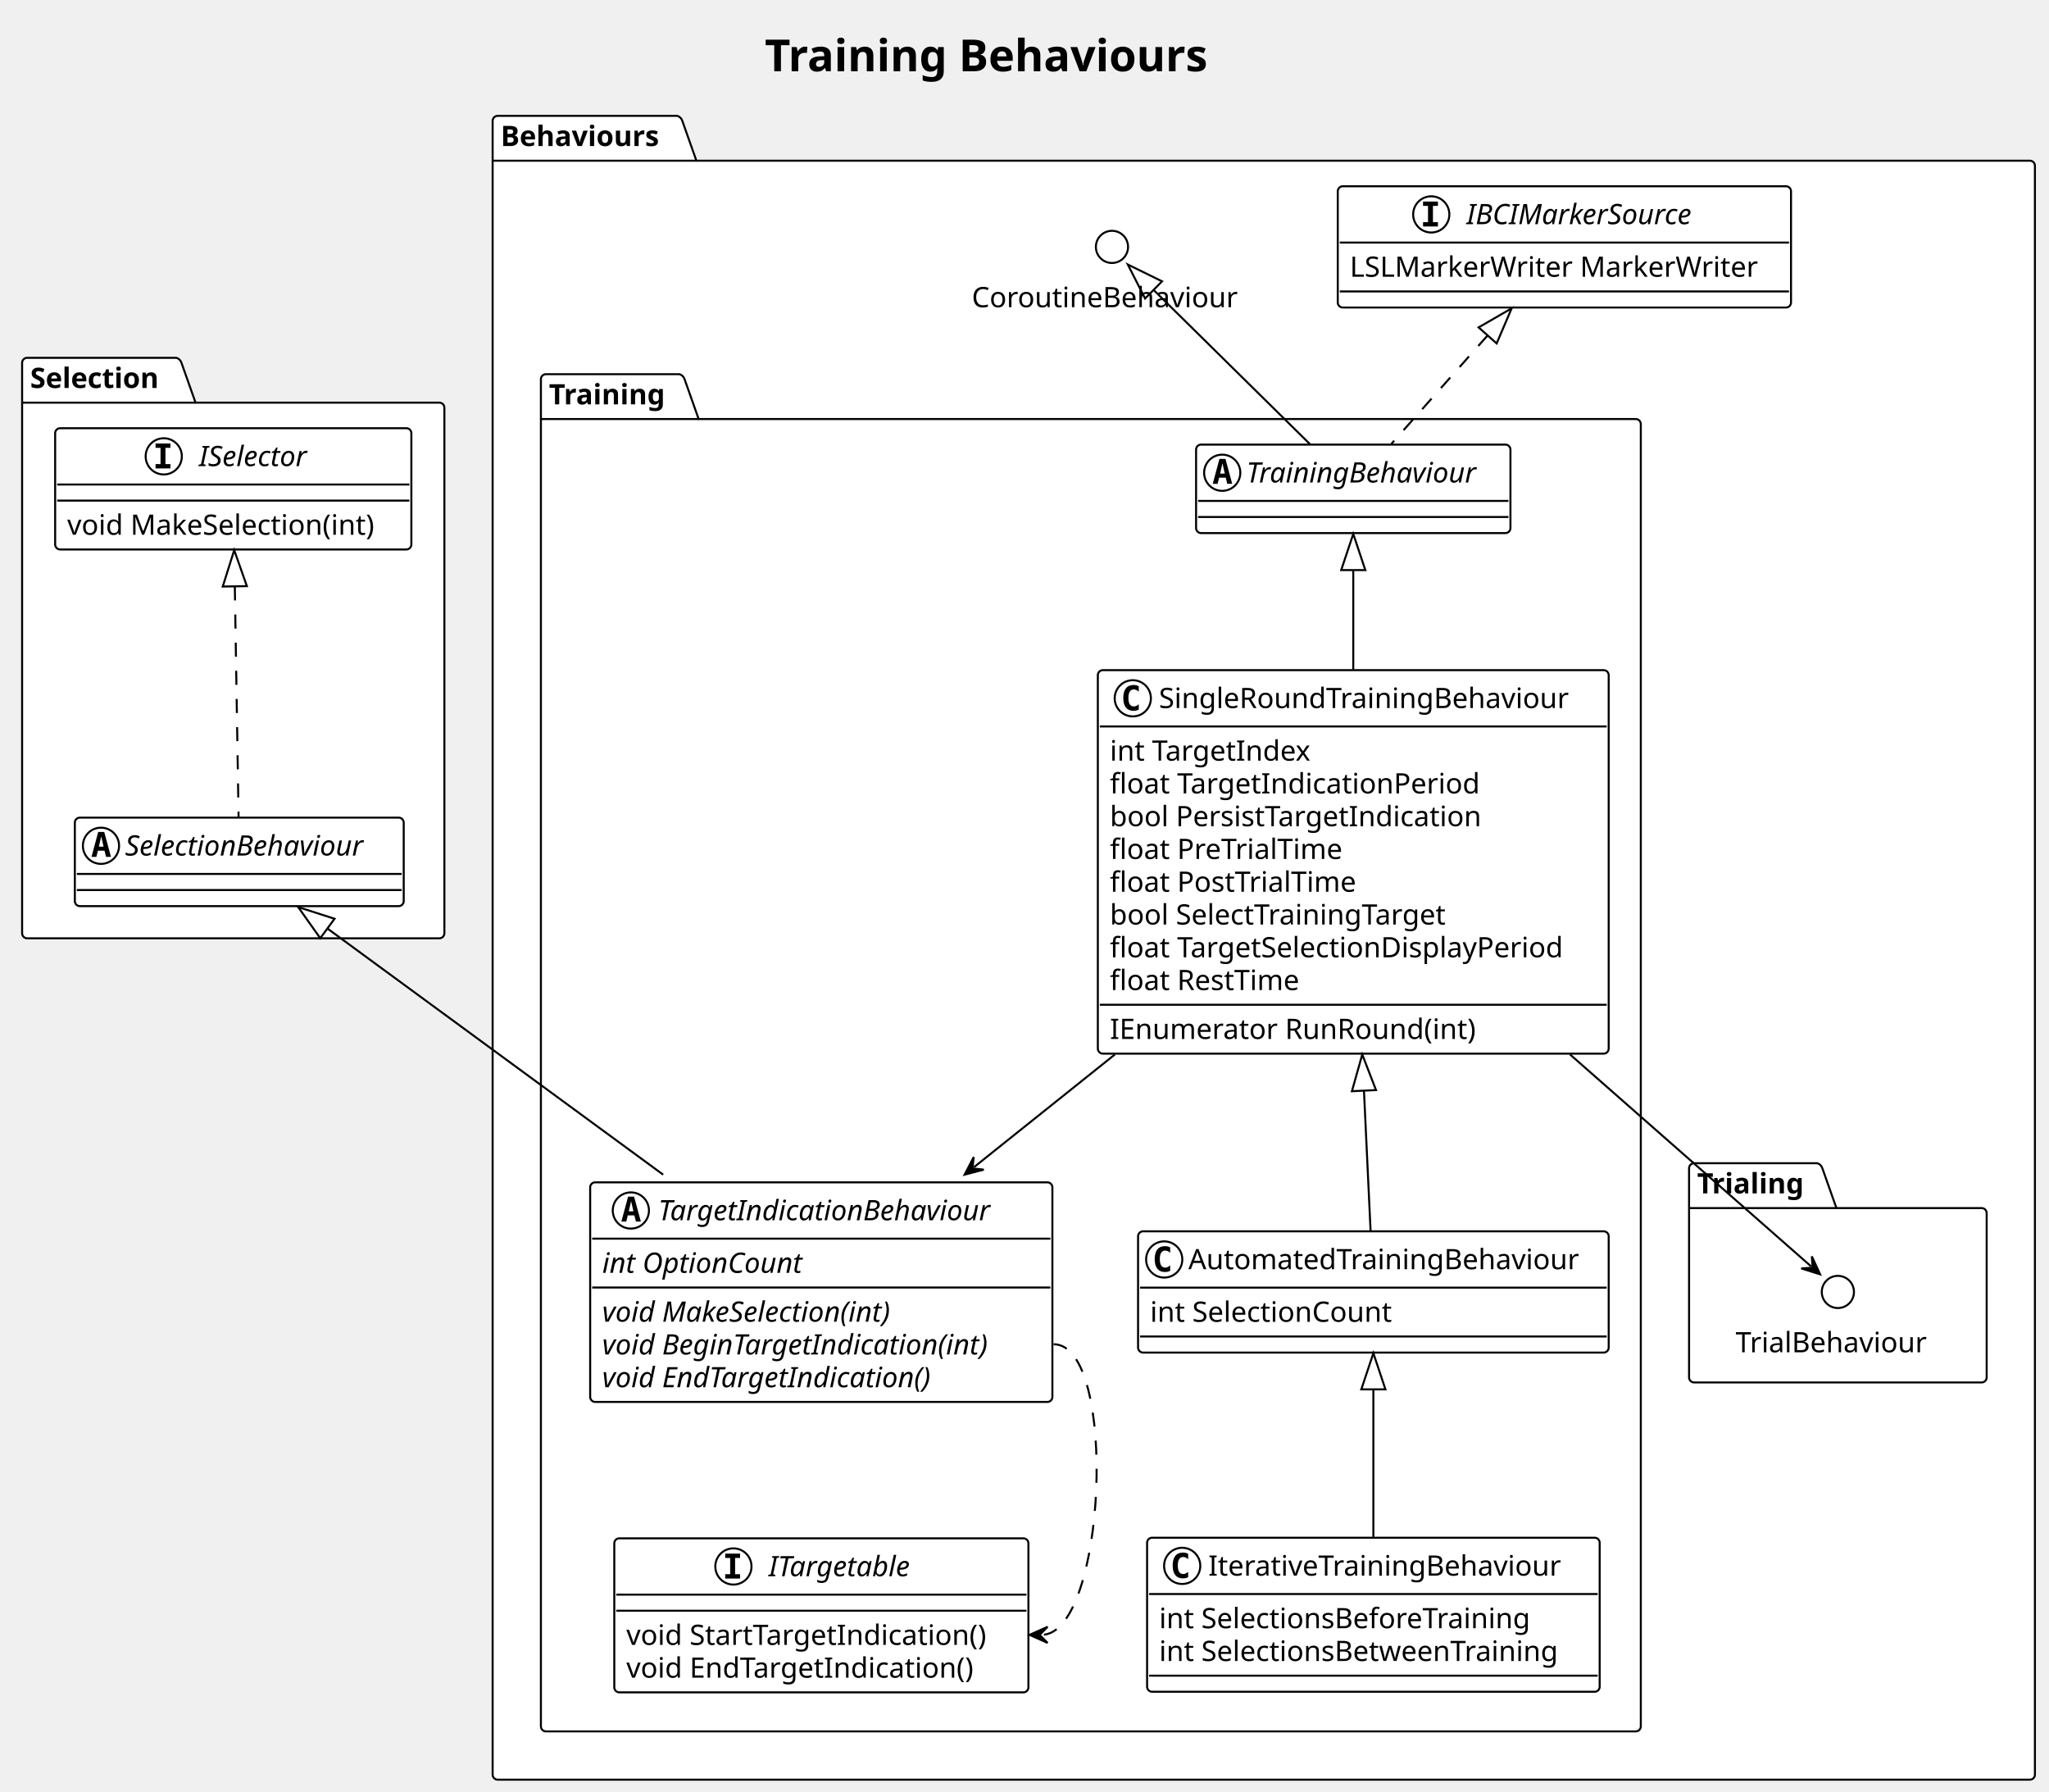
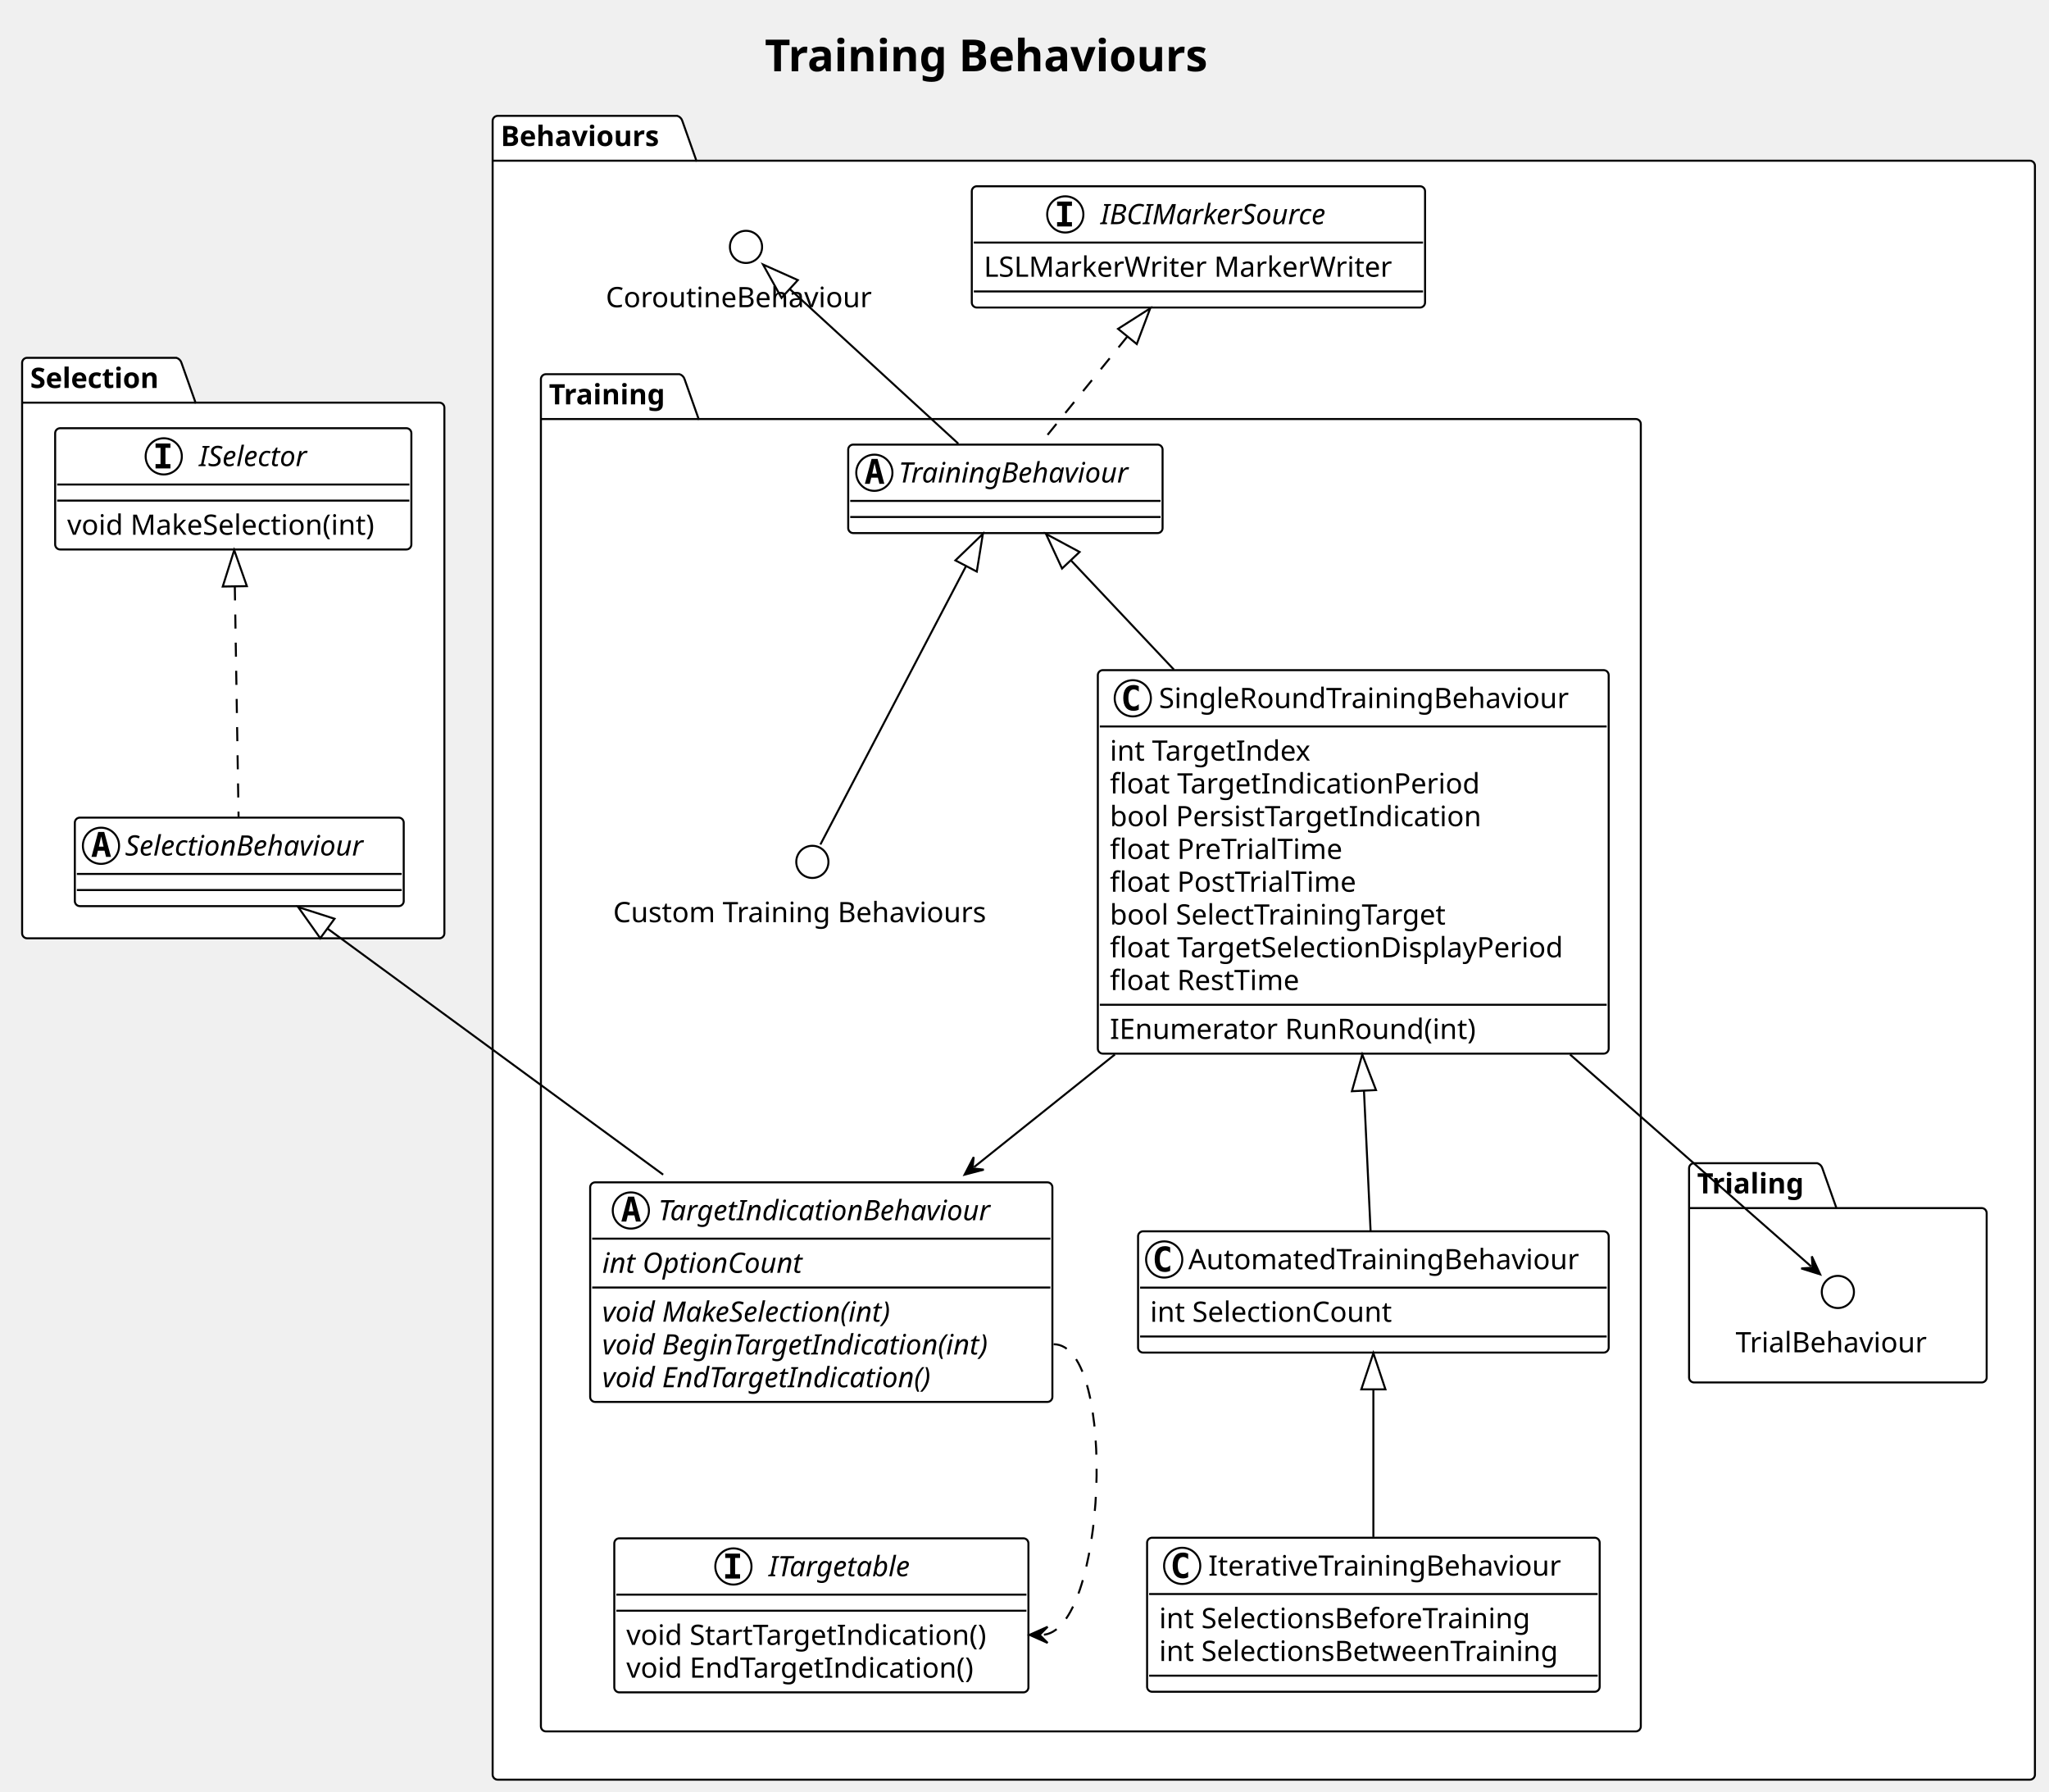
<svg xmlns="http://www.w3.org/2000/svg" contentStyleType="text/css" data-diagram-type="CLASS" height="891px" preserveAspectRatio="none" style="width:1019px;height:891px;background:#FFFFFF;" version="1.1" viewBox="0 0 1019 891" width="1019px" zoomAndPan="magnify">
  <defs />
  <g>
    <g class="title" data-source-line="2">
      <text fill="#000000" font-family="Verdana" font-size="22" font-weight="bold" lengthAdjust="spacing" textLength="249.315" x="380.342" y="35.421">Training Behaviours</text>
    </g>
-     <g class="cluster" data-qualified-name="Selection" data-source-line="6" id="ent0002">
+     <g class="cluster" data-qualified-name="Selection" data-source-line="4" id="ent0002">
      <path d="M13.5,177.909 L87.747,177.909 A3.75,3.75 0 0 1 90.247,180.409 L97.247,200.206 L218.5,200.206 A2.5,2.5 0 0 1 221,202.706 L221,464.039 A2.5,2.5 0 0 1 218.5,466.539 L13.5,466.539 A2.5,2.5 0 0 1 11,464.039 L11,180.409 A2.5,2.5 0 0 1 13.5,177.909" fill="#FFFFFF" style="stroke:#000000;stroke-width:1;" />
      <line style="stroke:#000000;stroke-width:1;" x1="11" x2="97.247" y1="200.206" y2="200.206" />
      <text fill="#000000" font-family="Verdana" font-size="14" font-weight="bold" lengthAdjust="spacing" textLength="73.247" x="15" y="192.905">Selection</text>
    </g>
-     <g class="cluster" data-qualified-name="Behaviours" data-source-line="13" id="ent0006">
+     <g class="cluster" data-qualified-name="Behaviours" data-source-line="11" id="ent0006">
      <path d="M247.5,57.609 L336.827,57.609 A3.75,3.75 0 0 1 339.327,60.109 L346.327,79.906 L1009.5,79.906 A2.5,2.5 0 0 1 1012,82.406 L1012,882.379 A2.5,2.5 0 0 1 1009.5,884.879 L247.5,884.879 A2.5,2.5 0 0 1 245,882.379 L245,60.109 A2.5,2.5 0 0 1 247.5,57.609" fill="#FFFFFF" style="stroke:#000000;stroke-width:1;" />
      <line style="stroke:#000000;stroke-width:1;" x1="245" x2="346.327" y1="79.906" y2="79.906" />
      <text fill="#000000" font-family="Verdana" font-size="14" font-weight="bold" lengthAdjust="spacing" textLength="88.327" x="249" y="72.605">Behaviours</text>
    </g>
-     <g class="cluster" data-qualified-name="Behaviours.Trialing" data-source-line="20" id="ent0009">
+     <g class="cluster" data-qualified-name="Behaviours.Trialing" data-source-line="18" id="ent0009">
      <path d="M842.5,578.379 L903.786,578.379 A3.75,3.75 0 0 1 906.286,580.879 L913.286,600.676 L985.5,600.676 A2.5,2.5 0 0 1 988,603.176 L988,684.879 A2.5,2.5 0 0 1 985.5,687.379 L842.5,687.379 A2.5,2.5 0 0 1 840,684.879 L840,580.879 A2.5,2.5 0 0 1 842.5,578.379" fill="#FFFFFF" style="stroke:#000000;stroke-width:1;" />
      <line style="stroke:#000000;stroke-width:1;" x1="840" x2="913.286" y1="600.676" y2="600.676" />
      <text fill="#000000" font-family="Verdana" font-size="14" font-weight="bold" lengthAdjust="spacing" textLength="60.286" x="844" y="593.375">Trialing</text>
    </g>
-     <g class="cluster" data-qualified-name="Behaviours.Training" data-source-line="25" id="ent0011">
+     <g class="cluster" data-qualified-name="Behaviours.Training" data-source-line="23" id="ent0011">
      <path d="M271.5,186.059 L337.954,186.059 A3.75,3.75 0 0 1 340.454,188.559 L347.454,208.356 L813.5,208.356 A2.5,2.5 0 0 1 816,210.856 L816,858.379 A2.5,2.5 0 0 1 813.5,860.879 L271.5,860.879 A2.5,2.5 0 0 1 269,858.379 L269,188.559 A2.5,2.5 0 0 1 271.5,186.059" fill="#FFFFFF" style="stroke:#000000;stroke-width:1;" />
      <line style="stroke:#000000;stroke-width:1;" x1="269" x2="347.454" y1="208.356" y2="208.356" />
      <text fill="#000000" font-family="Verdana" font-size="14" font-weight="bold" lengthAdjust="spacing" textLength="65.454" x="273" y="201.054">Training</text>
    </g>
-     <g class="entity" data-qualified-name="Selection.ISelector" data-source-line="7" id="ent0003">
+     <g class="entity" data-qualified-name="Selection.ISelector" data-source-line="5" id="ent0003">
      <rect fill="#FFFFFF" height="60.297" rx="2.5" ry="2.5" style="stroke:#000000;stroke-width:1;" width="177.149" x="27.43" y="212.909" />
      <ellipse cx="81.435" cy="226.909" fill="#FFFFFF" rx="9" ry="9" style="stroke:#000000;stroke-width:1;" />
      <path d="M77.357,222.675 L77.357,220.519 L84.747,220.519 L84.747,222.675 L82.279,222.675 L82.279,230.753 L84.747,230.753 L84.747,232.909 L77.357,232.909 L77.357,230.753 L79.826,230.753 L79.826,222.675 L77.357,222.675 Z " fill="#000000" />
      <text fill="#000000" font-family="Verdana" font-size="14" font-style="italic" lengthAdjust="spacing" textLength="61.64" x="98.935" y="231.756">ISelector</text>
      <line style="stroke:#000000;stroke-width:1;" x1="28.43" x2="203.579" y1="240.909" y2="240.909" />
      <line style="stroke:#000000;stroke-width:1;" x1="28.43" x2="203.579" y1="248.909" y2="248.909" />
      <text fill="#000000" font-family="Verdana" font-size="14" lengthAdjust="spacing" textLength="165.149" x="33.43" y="265.904">void MakeSelection(int)</text>
    </g>
-     <g class="entity" data-qualified-name="Selection.SelectionBehaviour" data-source-line="10" id="ent0004">
+     <g class="entity" data-qualified-name="Selection.SelectionBehaviour" data-source-line="8" id="ent0004">
      <rect fill="#FFFFFF" height="44" rx="2.5" ry="2.5" style="stroke:#000000;stroke-width:1;" width="163.557" x="37.22" y="406.539" />
      <ellipse cx="50.22" cy="420.539" fill="#FFFFFF" rx="9" ry="9" style="stroke:#000000;stroke-width:1;" />
      <path d="M50.329,415.883 L49.173,420.961 L51.501,420.961 L50.329,415.883 Z M48.845,413.649 L51.829,413.649 L55.189,426.039 L52.736,426.039 L51.97,422.977 L48.689,422.977 L47.939,426.039 L45.501,426.039 L48.845,413.649 Z " fill="#000000" />
      <text fill="#000000" font-family="Verdana" font-size="14" font-style="italic" lengthAdjust="spacing" textLength="135.557" x="62.22" y="425.386">SelectionBehaviour</text>
      <line style="stroke:#000000;stroke-width:1;" x1="38.22" x2="199.777" y1="434.539" y2="434.539" />
      <line style="stroke:#000000;stroke-width:1;" x1="38.22" x2="199.777" y1="442.539" y2="442.539" />
    </g>
-     <g class="entity" data-qualified-name="Behaviours.CoroutineBehaviour" data-source-line="14" id="ent0007">
-       <ellipse cx="553" cy="122.759" fill="#FFFFFF" rx="8" ry="8" style="stroke:#000000;stroke-width:1;" />
-       <text fill="#000000" font-family="Verdana" font-size="14" lengthAdjust="spacing" textLength="139.44" x="483.28" y="152.755">CoroutineBehaviour</text>
+     <g class="entity" data-qualified-name="Behaviours.CoroutineBehaviour" data-source-line="12" id="ent0007">
+       <ellipse cx="371" cy="122.759" fill="#FFFFFF" rx="8" ry="8" style="stroke:#000000;stroke-width:1;" />
+       <text fill="#000000" font-family="Verdana" font-size="14" lengthAdjust="spacing" textLength="139.44" x="301.28" y="152.755">CoroutineBehaviour</text>
    </g>
-     <g class="entity" data-qualified-name="Behaviours.IBCIMarkerSource" data-source-line="16" id="ent0008">
-       <rect fill="#FFFFFF" height="60.297" rx="2.5" ry="2.5" style="stroke:#000000;stroke-width:1;" width="225.411" x="665.29" y="92.609" />
-       <ellipse cx="711.786" cy="106.609" fill="#FFFFFF" rx="9" ry="9" style="stroke:#000000;stroke-width:1;" />
-       <path d="M707.707,102.375 L707.707,100.219 L715.098,100.219 L715.098,102.375 L712.629,102.375 L712.629,110.453 L715.098,110.453 L715.098,112.609 L707.707,112.609 L707.707,110.453 L710.176,110.453 L710.176,102.375 L707.707,102.375 Z " fill="#000000" />
-       <text fill="#000000" font-family="Verdana" font-size="14" font-style="italic" lengthAdjust="spacing" textLength="124.92" x="729.286" y="111.456">IBCIMarkerSource</text>
-       <line style="stroke:#000000;stroke-width:1;" x1="666.29" x2="889.701" y1="120.609" y2="120.609" />
-       <text fill="#000000" font-family="Verdana" font-size="14" lengthAdjust="spacing" textLength="213.411" x="671.29" y="137.605">LSLMarkerWriter MarkerWriter</text>
-       <line style="stroke:#000000;stroke-width:1;" x1="666.29" x2="889.701" y1="144.906" y2="144.906" />
+     <g class="entity" data-qualified-name="Behaviours.IBCIMarkerSource" data-source-line="14" id="ent0008">
+       <rect fill="#FFFFFF" height="60.297" rx="2.5" ry="2.5" style="stroke:#000000;stroke-width:1;" width="225.411" x="483.29" y="92.609" />
+       <ellipse cx="529.786" cy="106.609" fill="#FFFFFF" rx="9" ry="9" style="stroke:#000000;stroke-width:1;" />
+       <path d="M525.707,102.375 L525.707,100.219 L533.098,100.219 L533.098,102.375 L530.629,102.375 L530.629,110.453 L533.098,110.453 L533.098,112.609 L525.707,112.609 L525.707,110.453 L528.176,110.453 L528.176,102.375 L525.707,102.375 Z " fill="#000000" />
+       <text fill="#000000" font-family="Verdana" font-size="14" font-style="italic" lengthAdjust="spacing" textLength="124.92" x="547.286" y="111.456">IBCIMarkerSource</text>
+       <line style="stroke:#000000;stroke-width:1;" x1="484.29" x2="707.701" y1="120.609" y2="120.609" />
+       <text fill="#000000" font-family="Verdana" font-size="14" lengthAdjust="spacing" textLength="213.411" x="489.29" y="137.605">LSLMarkerWriter MarkerWriter</text>
+       <line style="stroke:#000000;stroke-width:1;" x1="484.29" x2="707.701" y1="144.906" y2="144.906" />
    </g>
-     <g class="entity" data-qualified-name="Behaviours.Trialing.TrialBehaviour" data-source-line="21" id="ent0010">
+     <g class="entity" data-qualified-name="Behaviours.Trialing.TrialBehaviour" data-source-line="19" id="ent0010">
      <ellipse cx="914" cy="642.379" fill="#FFFFFF" rx="8" ry="8" style="stroke:#000000;stroke-width:1;" />
      <text fill="#000000" font-family="Verdana" font-size="14" lengthAdjust="spacing" textLength="101.705" x="863.148" y="672.375">TrialBehaviour</text>
    </g>
-     <g class="entity" data-qualified-name="Behaviours.Training.TrainingBehaviour" data-source-line="26" id="ent0012">
-       <rect fill="#FFFFFF" height="44" rx="2.5" ry="2.5" style="stroke:#000000;stroke-width:1;" width="156.338" x="594.83" y="221.059" />
-       <ellipse cx="607.83" cy="235.059" fill="#FFFFFF" rx="9" ry="9" style="stroke:#000000;stroke-width:1;" />
-       <path d="M607.939,230.403 L606.783,235.481 L609.111,235.481 L607.939,230.403 Z M606.455,228.169 L609.439,228.169 L612.799,240.559 L610.346,240.559 L609.58,237.497 L606.299,237.497 L605.549,240.559 L603.111,240.559 L606.455,228.169 Z " fill="#000000" />
-       <text fill="#000000" font-family="Verdana" font-size="14" font-style="italic" lengthAdjust="spacing" textLength="128.338" x="619.83" y="239.906">TrainingBehaviour</text>
-       <line style="stroke:#000000;stroke-width:1;" x1="595.83" x2="750.168" y1="249.059" y2="249.059" />
-       <line style="stroke:#000000;stroke-width:1;" x1="595.83" x2="750.168" y1="257.059" y2="257.059" />
+     <g class="entity" data-qualified-name="Behaviours.Training.TrainingBehaviour" data-source-line="24" id="ent0012">
+       <rect fill="#FFFFFF" height="44" rx="2.5" ry="2.5" style="stroke:#000000;stroke-width:1;" width="156.338" x="421.83" y="221.059" />
+       <ellipse cx="434.83" cy="235.059" fill="#FFFFFF" rx="9" ry="9" style="stroke:#000000;stroke-width:1;" />
+       <path d="M434.939,230.403 L433.783,235.481 L436.111,235.481 L434.939,230.403 Z M433.455,228.169 L436.439,228.169 L439.799,240.559 L437.346,240.559 L436.58,237.497 L433.299,237.497 L432.549,240.559 L430.111,240.559 L433.455,228.169 Z " fill="#000000" />
+       <text fill="#000000" font-family="Verdana" font-size="14" font-style="italic" lengthAdjust="spacing" textLength="128.338" x="446.83" y="239.906">TrainingBehaviour</text>
+       <line style="stroke:#000000;stroke-width:1;" x1="422.83" x2="577.168" y1="249.059" y2="249.059" />
+       <line style="stroke:#000000;stroke-width:1;" x1="422.83" x2="577.168" y1="257.059" y2="257.059" />
    </g>
-     <g class="entity" data-qualified-name="Behaviours.Training.TargetIndicationBehaviour" data-source-line="27" id="ent0015">
+     <g class="entity" data-qualified-name="Behaviours.Training.TargetIndicationBehaviour" data-source-line="25" id="ent0015">
      <rect fill="#FFFFFF" height="109.188" rx="2.5" ry="2.5" style="stroke:#000000;stroke-width:1;" width="229.868" x="293.5" y="587.879" />
      <ellipse cx="313.736" cy="601.879" fill="#FFFFFF" rx="9" ry="9" style="stroke:#000000;stroke-width:1;" />
      <path d="M313.846,597.223 L312.69,602.301 L315.018,602.301 L313.846,597.223 Z M312.361,594.989 L315.346,594.989 L318.705,607.379 L316.252,607.379 L315.486,604.317 L312.205,604.317 L311.455,607.379 L309.018,607.379 L312.361,594.989 Z " fill="#000000" />
      <text fill="#000000" font-family="Verdana" font-size="14" font-style="italic" lengthAdjust="spacing" textLength="185.787" x="327.345" y="606.726">TargetIndicationBehaviour</text>
      <line style="stroke:#000000;stroke-width:1;" x1="294.5" x2="522.368" y1="615.879" y2="615.879" />
      <text fill="#000000" font-family="Verdana" font-size="14" font-style="italic" lengthAdjust="spacing" textLength="111.002" x="299.5" y="632.875">int OptionCount</text>
      <line style="stroke:#000000;stroke-width:1;" x1="294.5" x2="522.368" y1="640.176" y2="640.176" />
      <text fill="#000000" font-family="Verdana" font-size="14" font-style="italic" lengthAdjust="spacing" textLength="165.149" x="299.5" y="657.171">void MakeSelection(int)</text>
      <text fill="#000000" font-family="Verdana" font-size="14" font-style="italic" lengthAdjust="spacing" textLength="217.868" x="299.5" y="673.468">void BeginTargetIndication(int)</text>
      <text fill="#000000" font-family="Verdana" font-size="14" font-style="italic" lengthAdjust="spacing" textLength="186.355" x="299.5" y="689.765">void EndTargetIndication()</text>
    </g>
-     <g class="entity" data-qualified-name="Behaviours.Training.ITargetable" data-source-line="33" id="ent0017">
+     <g class="entity" data-qualified-name="Behaviours.Training.ITargetable" data-source-line="31" id="ent0017">
      <rect fill="#FFFFFF" height="76.594" rx="2.5" ry="2.5" style="stroke:#000000;stroke-width:1;" width="205.949" x="305.5" y="764.879" />
      <ellipse cx="364.738" cy="778.879" fill="#FFFFFF" rx="9" ry="9" style="stroke:#000000;stroke-width:1;" />
      <path d="M360.66,774.645 L360.66,772.489 L368.05,772.489 L368.05,774.645 L365.582,774.645 L365.582,782.723 L368.05,782.723 L368.05,784.879 L360.66,784.879 L360.66,782.723 L363.128,782.723 L363.128,774.645 L360.66,774.645 Z " fill="#000000" />
      <text fill="#000000" font-family="Verdana" font-size="14" font-style="italic" lengthAdjust="spacing" textLength="79.974" x="382.238" y="783.726">ITargetable</text>
      <line style="stroke:#000000;stroke-width:1;" x1="306.5" x2="510.449" y1="792.879" y2="792.879" />
      <line style="stroke:#000000;stroke-width:1;" x1="306.5" x2="510.449" y1="800.879" y2="800.879" />
      <text fill="#000000" font-family="Verdana" font-size="14" lengthAdjust="spacing" textLength="193.949" x="311.5" y="817.875">void StartTargetIndication()</text>
      <text fill="#000000" font-family="Verdana" font-size="14" lengthAdjust="spacing" textLength="186.355" x="311.5" y="834.171">void EndTargetIndication()</text>
    </g>
-     <g class="entity" data-qualified-name="Behaviours.Training.SingleRoundTrainingBehaviour" data-source-line="39" id="ent0019">
+     <g class="entity" data-qualified-name="Behaviours.Training.custom" data-source-line="37" id="ent0019">
+       <ellipse cx="404" cy="428.539" fill="#FFFFFF" rx="8" ry="8" style="stroke:#000000;stroke-width:1;" />
+       <text fill="#000000" font-family="Verdana" font-size="14" lengthAdjust="spacing" textLength="198.167" x="304.916" y="458.534">Custom Training Behaviours</text>
+     </g>
+     <g class="entity" data-qualified-name="Behaviours.Training.SingleRoundTrainingBehaviour" data-source-line="40" id="ent0021">
      <rect fill="#FFFFFF" height="190.672" rx="2.5" ry="2.5" style="stroke:#000000;stroke-width:1;" width="254.054" x="545.97" y="333.209" />
      <ellipse cx="563.358" cy="347.209" fill="#FFFFFF" rx="9" ry="9" style="stroke:#000000;stroke-width:1;" />
      <path d="M566.327,352.85 Q565.749,353.147 565.108,353.288 Q564.467,353.444 563.764,353.444 Q561.264,353.444 559.936,351.803 Q558.624,350.147 558.624,347.022 Q558.624,343.897 559.936,342.241 Q561.264,340.584 563.764,340.584 Q564.467,340.584 565.108,340.741 Q565.764,340.897 566.327,341.194 L566.327,343.913 Q565.702,343.334 565.108,343.069 Q564.514,342.788 563.889,342.788 Q562.545,342.788 561.858,343.866 Q561.17,344.928 561.17,347.022 Q561.17,349.116 561.858,350.194 Q562.545,351.256 563.889,351.256 Q564.514,351.256 565.108,350.991 Q565.702,350.709 566.327,350.131 L566.327,352.85 Z " fill="#000000" />
      <text fill="#000000" font-family="Verdana" font-size="14" lengthAdjust="spacing" textLength="216.303" x="576.333" y="352.056">SingleRoundTrainingBehaviour</text>
      <line style="stroke:#000000;stroke-width:1;" x1="546.97" x2="799.024" y1="361.209" y2="361.209" />
      <text fill="#000000" font-family="Verdana" font-size="14" lengthAdjust="spacing" textLength="107.365" x="551.97" y="378.204">int TargetIndex</text>
      <text fill="#000000" font-family="Verdana" font-size="14" lengthAdjust="spacing" textLength="194.804" x="551.97" y="394.501">float TargetIndicationPeriod</text>
      <text fill="#000000" font-family="Verdana" font-size="14" lengthAdjust="spacing" textLength="195.884" x="551.97" y="410.798">bool PersistTargetIndication</text>
      <text fill="#000000" font-family="Verdana" font-size="14" lengthAdjust="spacing" textLength="124.072" x="551.97" y="427.095">float PreTrialTime</text>
      <text fill="#000000" font-family="Verdana" font-size="14" lengthAdjust="spacing" textLength="131.052" x="551.97" y="443.392">float PostTrialTime</text>
      <text fill="#000000" font-family="Verdana" font-size="14" lengthAdjust="spacing" textLength="180.722" x="551.97" y="459.689">bool SelectTrainingTarget</text>
      <text fill="#000000" font-family="Verdana" font-size="14" lengthAdjust="spacing" textLength="242.054" x="551.97" y="475.986">float TargetSelectionDisplayPeriod</text>
      <text fill="#000000" font-family="Verdana" font-size="14" lengthAdjust="spacing" textLength="101.719" x="551.97" y="492.283">float RestTime</text>
      <line style="stroke:#000000;stroke-width:1;" x1="546.97" x2="799.024" y1="499.584" y2="499.584" />
      <text fill="#000000" font-family="Verdana" font-size="14" lengthAdjust="spacing" textLength="193.143" x="551.97" y="516.58">IEnumerator RunRound(int)</text>
    </g>
-     <g class="entity" data-qualified-name="Behaviours.Training.AutomatedTrainingBehaviour" data-source-line="53" id="ent0023">
+     <g class="entity" data-qualified-name="Behaviours.Training.AutomatedTrainingBehaviour" data-source-line="54" id="ent0025">
      <rect fill="#FFFFFF" height="60.297" rx="2.5" ry="2.5" style="stroke:#000000;stroke-width:1;" width="234.049" x="565.98" y="612.229" />
      <ellipse cx="578.98" cy="626.229" fill="#FFFFFF" rx="9" ry="9" style="stroke:#000000;stroke-width:1;" />
      <path d="M581.949,631.87 Q581.371,632.167 580.73,632.308 Q580.089,632.464 579.386,632.464 Q576.886,632.464 575.558,630.823 Q574.246,629.167 574.246,626.042 Q574.246,622.917 575.558,621.261 Q576.886,619.604 579.386,619.604 Q580.089,619.604 580.73,619.761 Q581.386,619.917 581.949,620.214 L581.949,622.933 Q581.324,622.354 580.73,622.089 Q580.136,621.808 579.511,621.808 Q578.168,621.808 577.48,622.886 Q576.793,623.948 576.793,626.042 Q576.793,628.136 577.48,629.214 Q578.168,630.276 579.511,630.276 Q580.136,630.276 580.73,630.011 Q581.324,629.729 581.949,629.151 L581.949,631.87 Z " fill="#000000" />
      <text fill="#000000" font-family="Verdana" font-size="14" lengthAdjust="spacing" textLength="206.049" x="590.98" y="631.076">AutomatedTrainingBehaviour</text>
      <line style="stroke:#000000;stroke-width:1;" x1="566.98" x2="799.029" y1="640.229" y2="640.229" />
      <text fill="#000000" font-family="Verdana" font-size="14" lengthAdjust="spacing" textLength="128.796" x="571.98" y="657.225">int SelectionCount</text>
      <line style="stroke:#000000;stroke-width:1;" x1="566.98" x2="799.029" y1="664.526" y2="664.526" />
    </g>
-     <g class="entity" data-qualified-name="Behaviours.Training.IterativeTrainingBehaviour" data-source-line="57" id="ent0025">
+     <g class="entity" data-qualified-name="Behaviours.Training.IterativeTrainingBehaviour" data-source-line="58" id="ent0027">
      <rect fill="#FFFFFF" height="76.594" rx="2.5" ry="2.5" style="stroke:#000000;stroke-width:1;" width="225.069" x="570.47" y="764.579" />
      <ellipse cx="587.919" cy="778.579" fill="#FFFFFF" rx="9" ry="9" style="stroke:#000000;stroke-width:1;" />
      <path d="M590.888,784.22 Q590.31,784.517 589.669,784.658 Q589.029,784.814 588.326,784.814 Q585.826,784.814 584.498,783.173 Q583.185,781.517 583.185,778.392 Q583.185,775.267 584.498,773.611 Q585.826,771.954 588.326,771.954 Q589.029,771.954 589.669,772.111 Q590.326,772.267 590.888,772.564 L590.888,775.283 Q590.263,774.704 589.669,774.439 Q589.076,774.158 588.451,774.158 Q587.107,774.158 586.419,775.236 Q585.732,776.298 585.732,778.392 Q585.732,780.486 586.419,781.564 Q587.107,782.626 588.451,782.626 Q589.076,782.626 589.669,782.361 Q590.263,782.079 590.888,781.501 L590.888,784.22 Z " fill="#000000" />
      <text fill="#000000" font-family="Verdana" font-size="14" lengthAdjust="spacing" textLength="187.182" x="600.908" y="783.426">IterativeTrainingBehaviour</text>
      <line style="stroke:#000000;stroke-width:1;" x1="571.47" x2="794.539" y1="792.579" y2="792.579" />
      <text fill="#000000" font-family="Verdana" font-size="14" lengthAdjust="spacing" textLength="197.894" x="576.47" y="809.574">int SelectionsBeforeTraining</text>
      <text fill="#000000" font-family="Verdana" font-size="14" lengthAdjust="spacing" textLength="213.069" x="576.47" y="825.871">int SelectionsBetweenTraining</text>
      <line style="stroke:#000000;stroke-width:1;" x1="571.47" x2="794.539" y1="833.173" y2="833.173" />
    </g>
-     <g class="link" data-entity-1="ent0003" data-entity-2="ent0004" data-link-type="extension" data-source-line="10" id="lnk5">
+     <g class="link" data-entity-1="ent0003" data-entity-2="ent0004" data-link-type="extension" data-source-line="8" id="lnk5">
      <path d="M116.776,291.537 C117.386,328.617 118.11,373.379 118.65,406.159" fill="none" id="ISelector-backto-SelectionBehaviour" style="stroke:#000000;stroke-width:1;stroke-dasharray:7,7;" />
      <polygon fill="none" points="116.48,273.539,110.777,291.636,122.775,291.438,116.48,273.539" style="stroke:#000000;stroke-width:1;" />
    </g>
-     <g class="link" data-entity-1="ent0007" data-entity-2="ent0012" data-link-type="extension" data-source-line="26" id="lnk13">
-       <path d="M573.689,144.155 C591.839,162.045 624.3,194.049 651.44,220.809" fill="none" id="CoroutineBehaviour-backto-TrainingBehaviour" style="stroke:#000000;stroke-width:1;" />
-       <polygon fill="none" points="560.87,131.519,569.477,148.428,577.901,139.882,560.87,131.519" style="stroke:#000000;stroke-width:1;" />
+     <g class="link" data-entity-1="ent0007" data-entity-2="ent0012" data-link-type="extension" data-source-line="24" id="lnk13">
+       <path d="M392.725,143.686 C412.175,161.526 447.37,193.789 476.57,220.579" fill="none" id="CoroutineBehaviour-backto-TrainingBehaviour" style="stroke:#000000;stroke-width:1;" />
+       <polygon fill="none" points="379.46,131.519,388.669,148.108,396.781,139.265,379.46,131.519" style="stroke:#000000;stroke-width:1;" />
    </g>
-     <g class="link" data-entity-1="ent0008" data-entity-2="ent0012" data-link-type="extension" data-source-line="26" id="lnk14">
-       <path d="M739.823,166.773 C721.243,187.713 708.68,201.859 691.97,220.689" fill="none" id="IBCIMarkerSource-backto-TrainingBehaviour" style="stroke:#000000;stroke-width:1;stroke-dasharray:7,7;" />
-       <polygon fill="none" points="751.77,153.309,735.335,162.791,744.311,170.756,751.77,153.309" style="stroke:#000000;stroke-width:1;" />
+     <g class="link" data-entity-1="ent0008" data-entity-2="ent0012" data-link-type="extension" data-source-line="24" id="lnk14">
+       <path d="M560.679,167.287 C543.689,188.227 532.62,201.859 517.34,220.689" fill="none" id="IBCIMarkerSource-backto-TrainingBehaviour" style="stroke:#000000;stroke-width:1;stroke-dasharray:7,7;" />
+       <polygon fill="none" points="572.02,153.309,556.02,163.507,565.338,171.068,572.02,153.309" style="stroke:#000000;stroke-width:1;" />
    </g>
-     <g class="link" data-entity-1="ent0004" data-entity-2="ent0015" data-link-type="extension" data-source-line="28" id="lnk16">
+     <g class="link" data-entity-1="ent0004" data-entity-2="ent0015" data-link-type="extension" data-source-line="26" id="lnk16">
      <path d="M162.817,461.662 C205.007,492.592 269.86,540.119 329.8,584.059" fill="none" id="SelectionBehaviour-backto-TargetIndicationBehaviour" style="stroke:#000000;stroke-width:1;" />
      <polygon fill="none" points="148.3,451.019,159.269,466.501,166.364,456.823,148.3,451.019" style="stroke:#000000;stroke-width:1;" />
    </g>
-     <g class="link" data-entity-1="ent0015" data-entity-2="ent0017" data-link-type="dependency" data-source-line="37" id="lnk18">
-       <path codeLine="37" d="M524,668.379 C556.22,668.379 550.22,812.879 518,812.879" fill="none" id="TargetIndicationBehaviour-to-ITargetable" style="stroke:#000000;stroke-width:1;stroke-dasharray:7,7;" />
+     <g class="link" data-entity-1="ent0015" data-entity-2="ent0017" data-link-type="dependency" data-source-line="35" id="lnk18">
+       <path codeLine="35" d="M524,668.379 C556.22,668.379 550.22,812.879 518,812.879" fill="none" id="TargetIndicationBehaviour-to-ITargetable" style="stroke:#000000;stroke-width:1;stroke-dasharray:7,7;" />
      <polygon fill="#000000" points="512,812.879,521,816.879,517,812.879,521,808.879,512,812.879" style="stroke:#000000;stroke-width:1;" />
    </g>
-     <g class="link" data-entity-1="ent0012" data-entity-2="ent0019" data-link-type="extension" data-source-line="40" id="lnk20">
-       <path d="M673,283.469 C673,300.479 673,307.569 673,332.939" fill="none" id="TrainingBehaviour-backto-SingleRoundTrainingBehaviour" style="stroke:#000000;stroke-width:1;" />
-       <polygon fill="none" points="673,265.469,667,283.469,679,283.469,673,265.469" style="stroke:#000000;stroke-width:1;" />
+     <g class="link" data-entity-1="ent0012" data-entity-2="ent0019" data-link-type="extension" data-source-line="38" id="lnk20">
+       <path codeLine="38" d="M480.455,281.418 C459.085,322.258 421.75,393.609 408,419.899" fill="none" id="TrainingBehaviour-backto-custom" style="stroke:#000000;stroke-width:1;" />
+       <polygon fill="none" points="488.8,265.469,475.139,278.636,485.771,284.2,488.8,265.469" style="stroke:#000000;stroke-width:1;" />
    </g>
-     <g class="link" data-entity-1="ent0019" data-entity-2="ent0015" data-link-type="dependency" data-source-line="50" id="lnk21">
-       <path codeLine="50" d="M554.45,524.309 C528.96,544.689 507.457,561.883 484.397,580.313" fill="none" id="SingleRoundTrainingBehaviour-to-TargetIndicationBehaviour" style="stroke:#000000;stroke-width:1;" />
+     <g class="link" data-entity-1="ent0012" data-entity-2="ent0021" data-link-type="extension" data-source-line="41" id="lnk22">
+       <path d="M532.533,278.561 C548.583,295.571 559.88,307.569 583.8,332.939" fill="none" id="TrainingBehaviour-backto-SingleRoundTrainingBehaviour" style="stroke:#000000;stroke-width:1;" />
+       <polygon fill="none" points="520.18,265.469,528.169,282.679,536.897,274.444,520.18,265.469" style="stroke:#000000;stroke-width:1;" />
+     </g>
+     <g class="link" data-entity-1="ent0021" data-entity-2="ent0015" data-link-type="dependency" data-source-line="51" id="lnk23">
+       <path codeLine="51" d="M554.45,524.309 C528.96,544.689 507.457,561.883 484.397,580.313" fill="none" id="SingleRoundTrainingBehaviour-to-TargetIndicationBehaviour" style="stroke:#000000;stroke-width:1;" />
      <polygon fill="#000000" points="479.71,584.059,489.238,581.565,483.616,580.938,484.243,575.316,479.71,584.059" style="stroke:#000000;stroke-width:1;" />
    </g>
-     <g class="link" data-entity-1="ent0019" data-entity-2="ent0010" data-link-type="dependency" data-source-line="51" id="lnk22">
-       <path codeLine="51" d="M780.81,524.309 C831.19,568.589 880.063,611.549 900.673,629.659" fill="none" id="SingleRoundTrainingBehaviour-to-TrialBehaviour" style="stroke:#000000;stroke-width:1;" />
+     <g class="link" data-entity-1="ent0021" data-entity-2="ent0010" data-link-type="dependency" data-source-line="52" id="lnk24">
+       <path codeLine="52" d="M780.81,524.309 C831.19,568.589 880.063,611.549 900.673,629.659" fill="none" id="SingleRoundTrainingBehaviour-to-TrialBehaviour" style="stroke:#000000;stroke-width:1;" />
      <polygon fill="#000000" points="905.18,633.619,901.059,624.674,901.424,630.319,895.779,630.683,905.18,633.619" style="stroke:#000000;stroke-width:1;" />
    </g>
-     <g class="link" data-entity-1="ent0019" data-entity-2="ent0023" data-link-type="extension" data-source-line="54" id="lnk24">
+     <g class="link" data-entity-1="ent0021" data-entity-2="ent0025" data-link-type="extension" data-source-line="55" id="lnk26">
      <path d="M678.32,542.289 C679.82,574.019 680.53,589.109 681.61,611.979" fill="none" id="SingleRoundTrainingBehaviour-backto-AutomatedTrainingBehaviour" style="stroke:#000000;stroke-width:1;" />
      <polygon fill="none" points="677.47,524.309,672.327,542.573,684.313,542.006,677.47,524.309" style="stroke:#000000;stroke-width:1;" />
    </g>
-     <g class="link" data-entity-1="ent0023" data-entity-2="ent0025" data-link-type="extension" data-source-line="58" id="lnk26">
+     <g class="link" data-entity-1="ent0025" data-entity-2="ent0027" data-link-type="extension" data-source-line="59" id="lnk28">
      <path d="M683,690.819 C683,716.599 683,736.219 683,764.189" fill="none" id="AutomatedTrainingBehaviour-backto-IterativeTrainingBehaviour" style="stroke:#000000;stroke-width:1;" />
      <polygon fill="none" points="683,672.819,677,690.819,689,690.819,683,672.819" style="stroke:#000000;stroke-width:1;" />
    </g>
  </g>
</svg>
